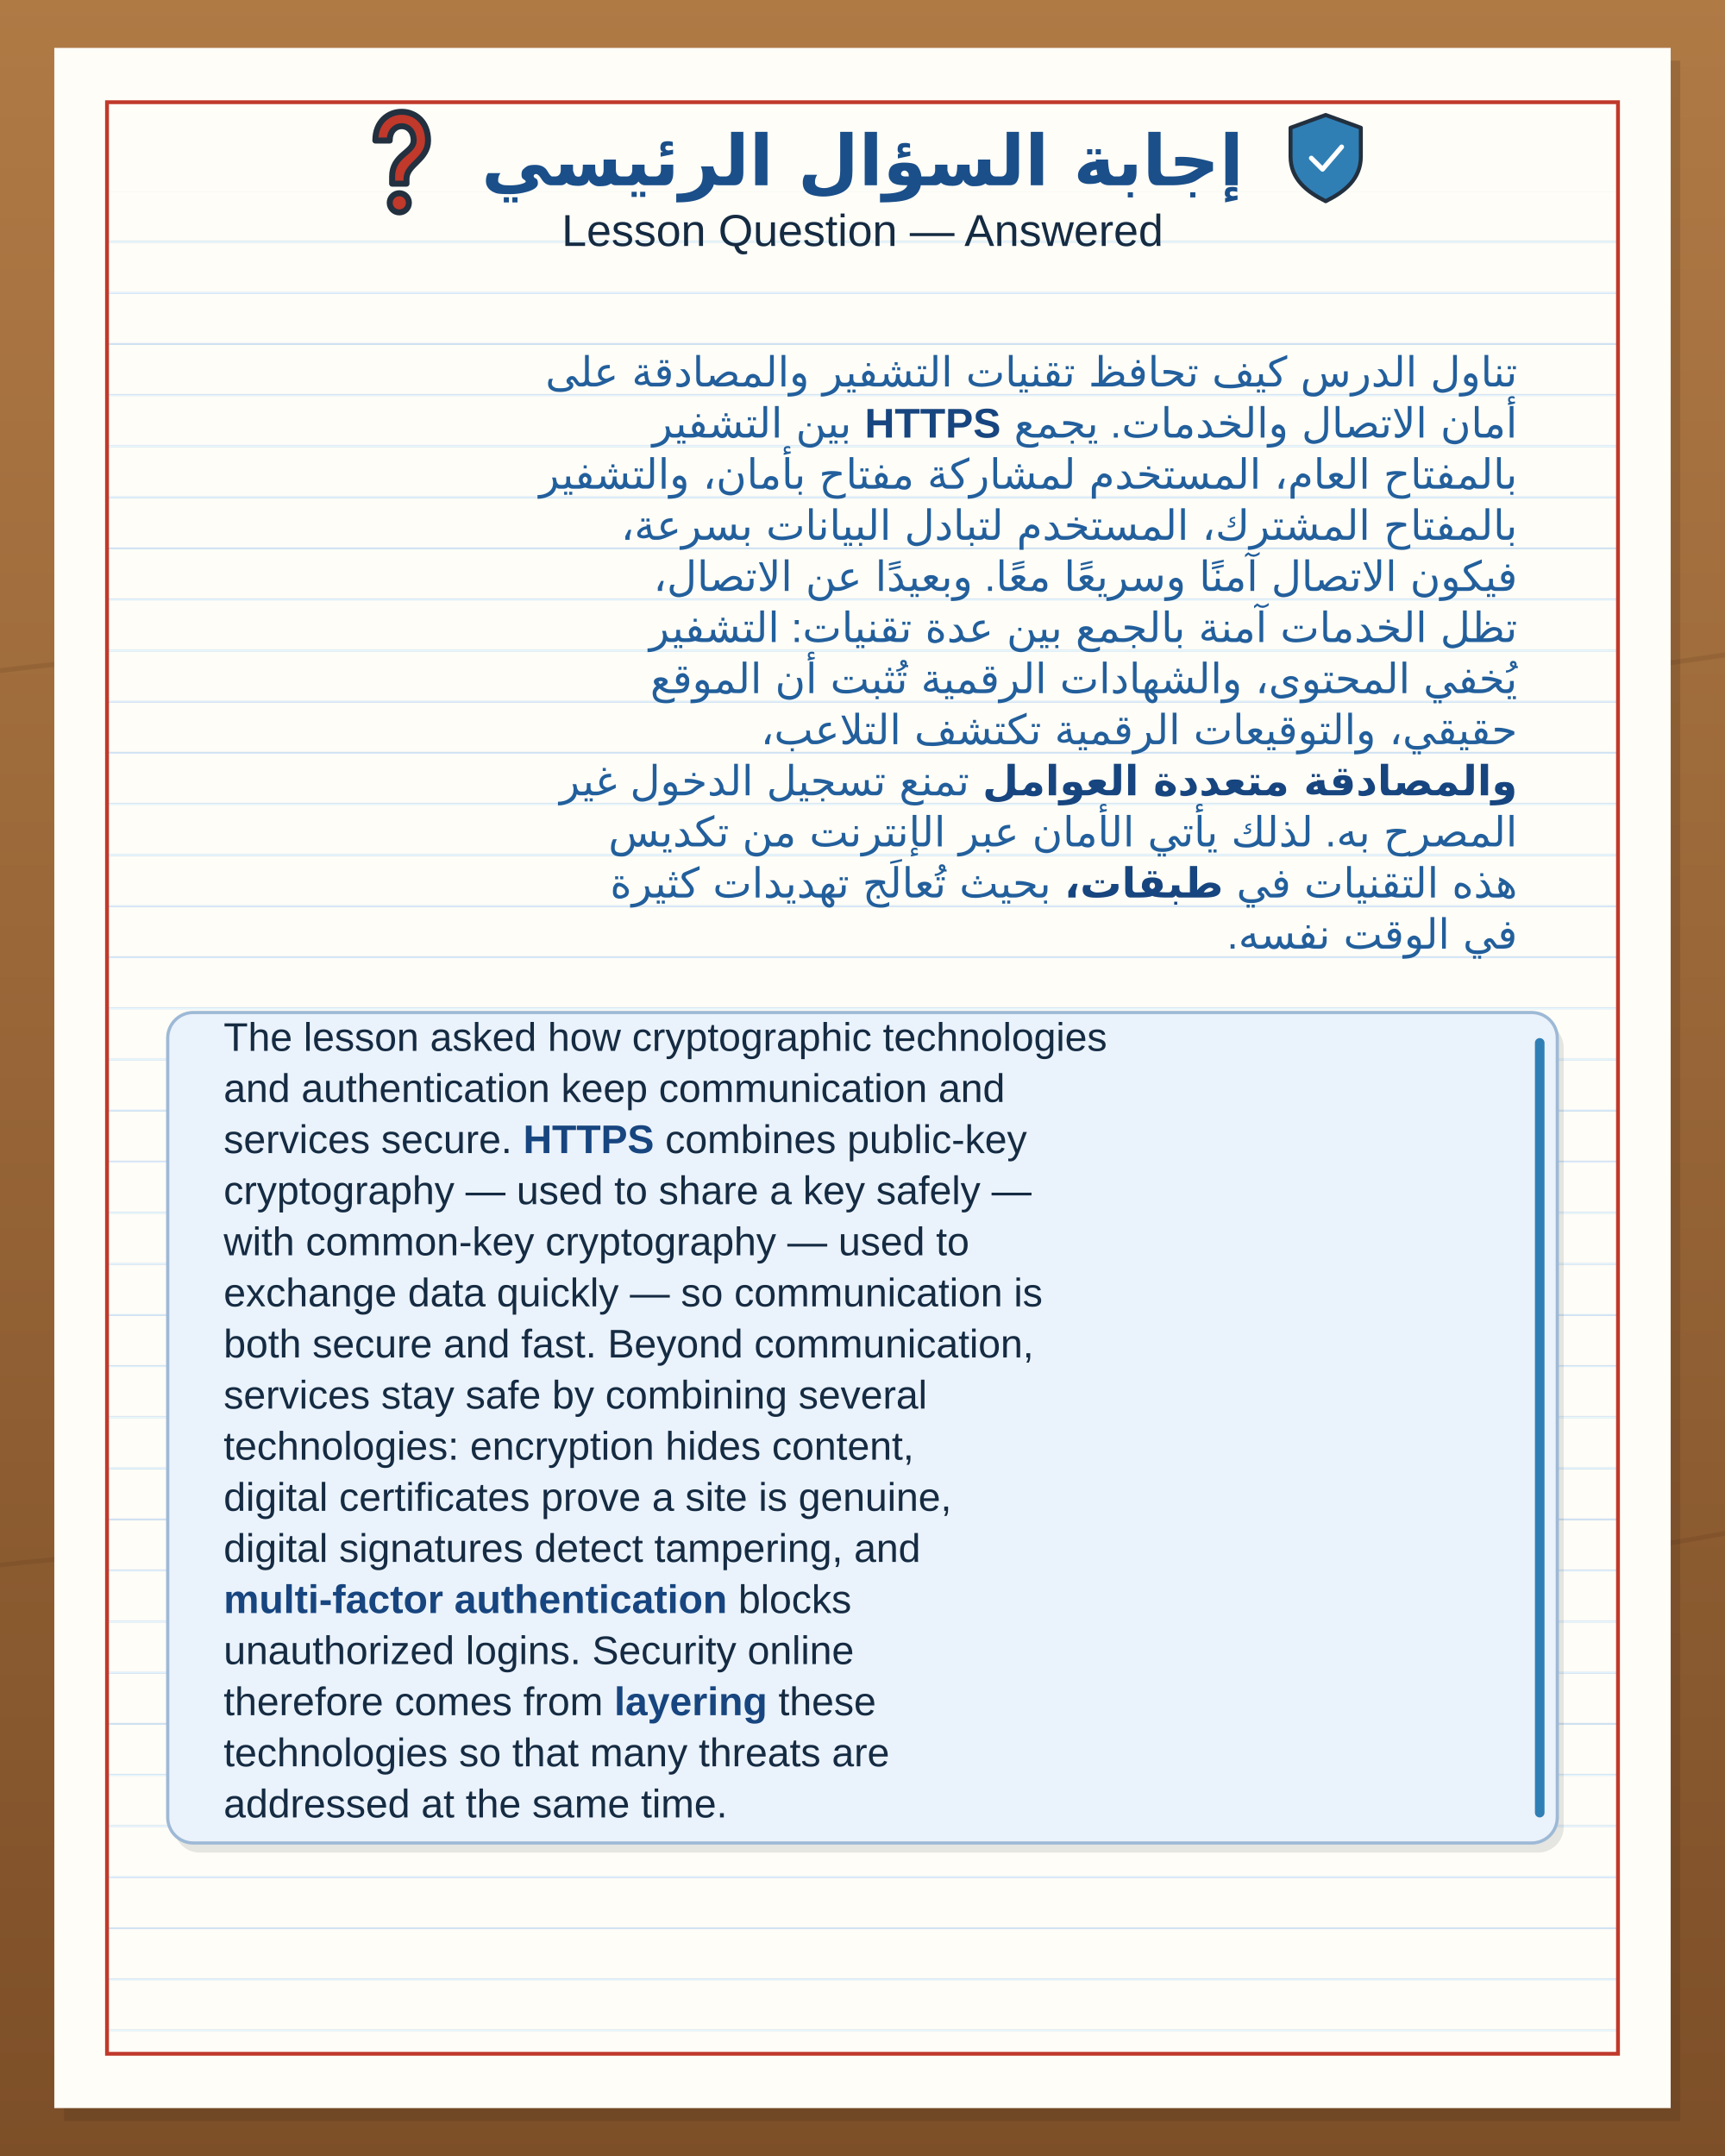
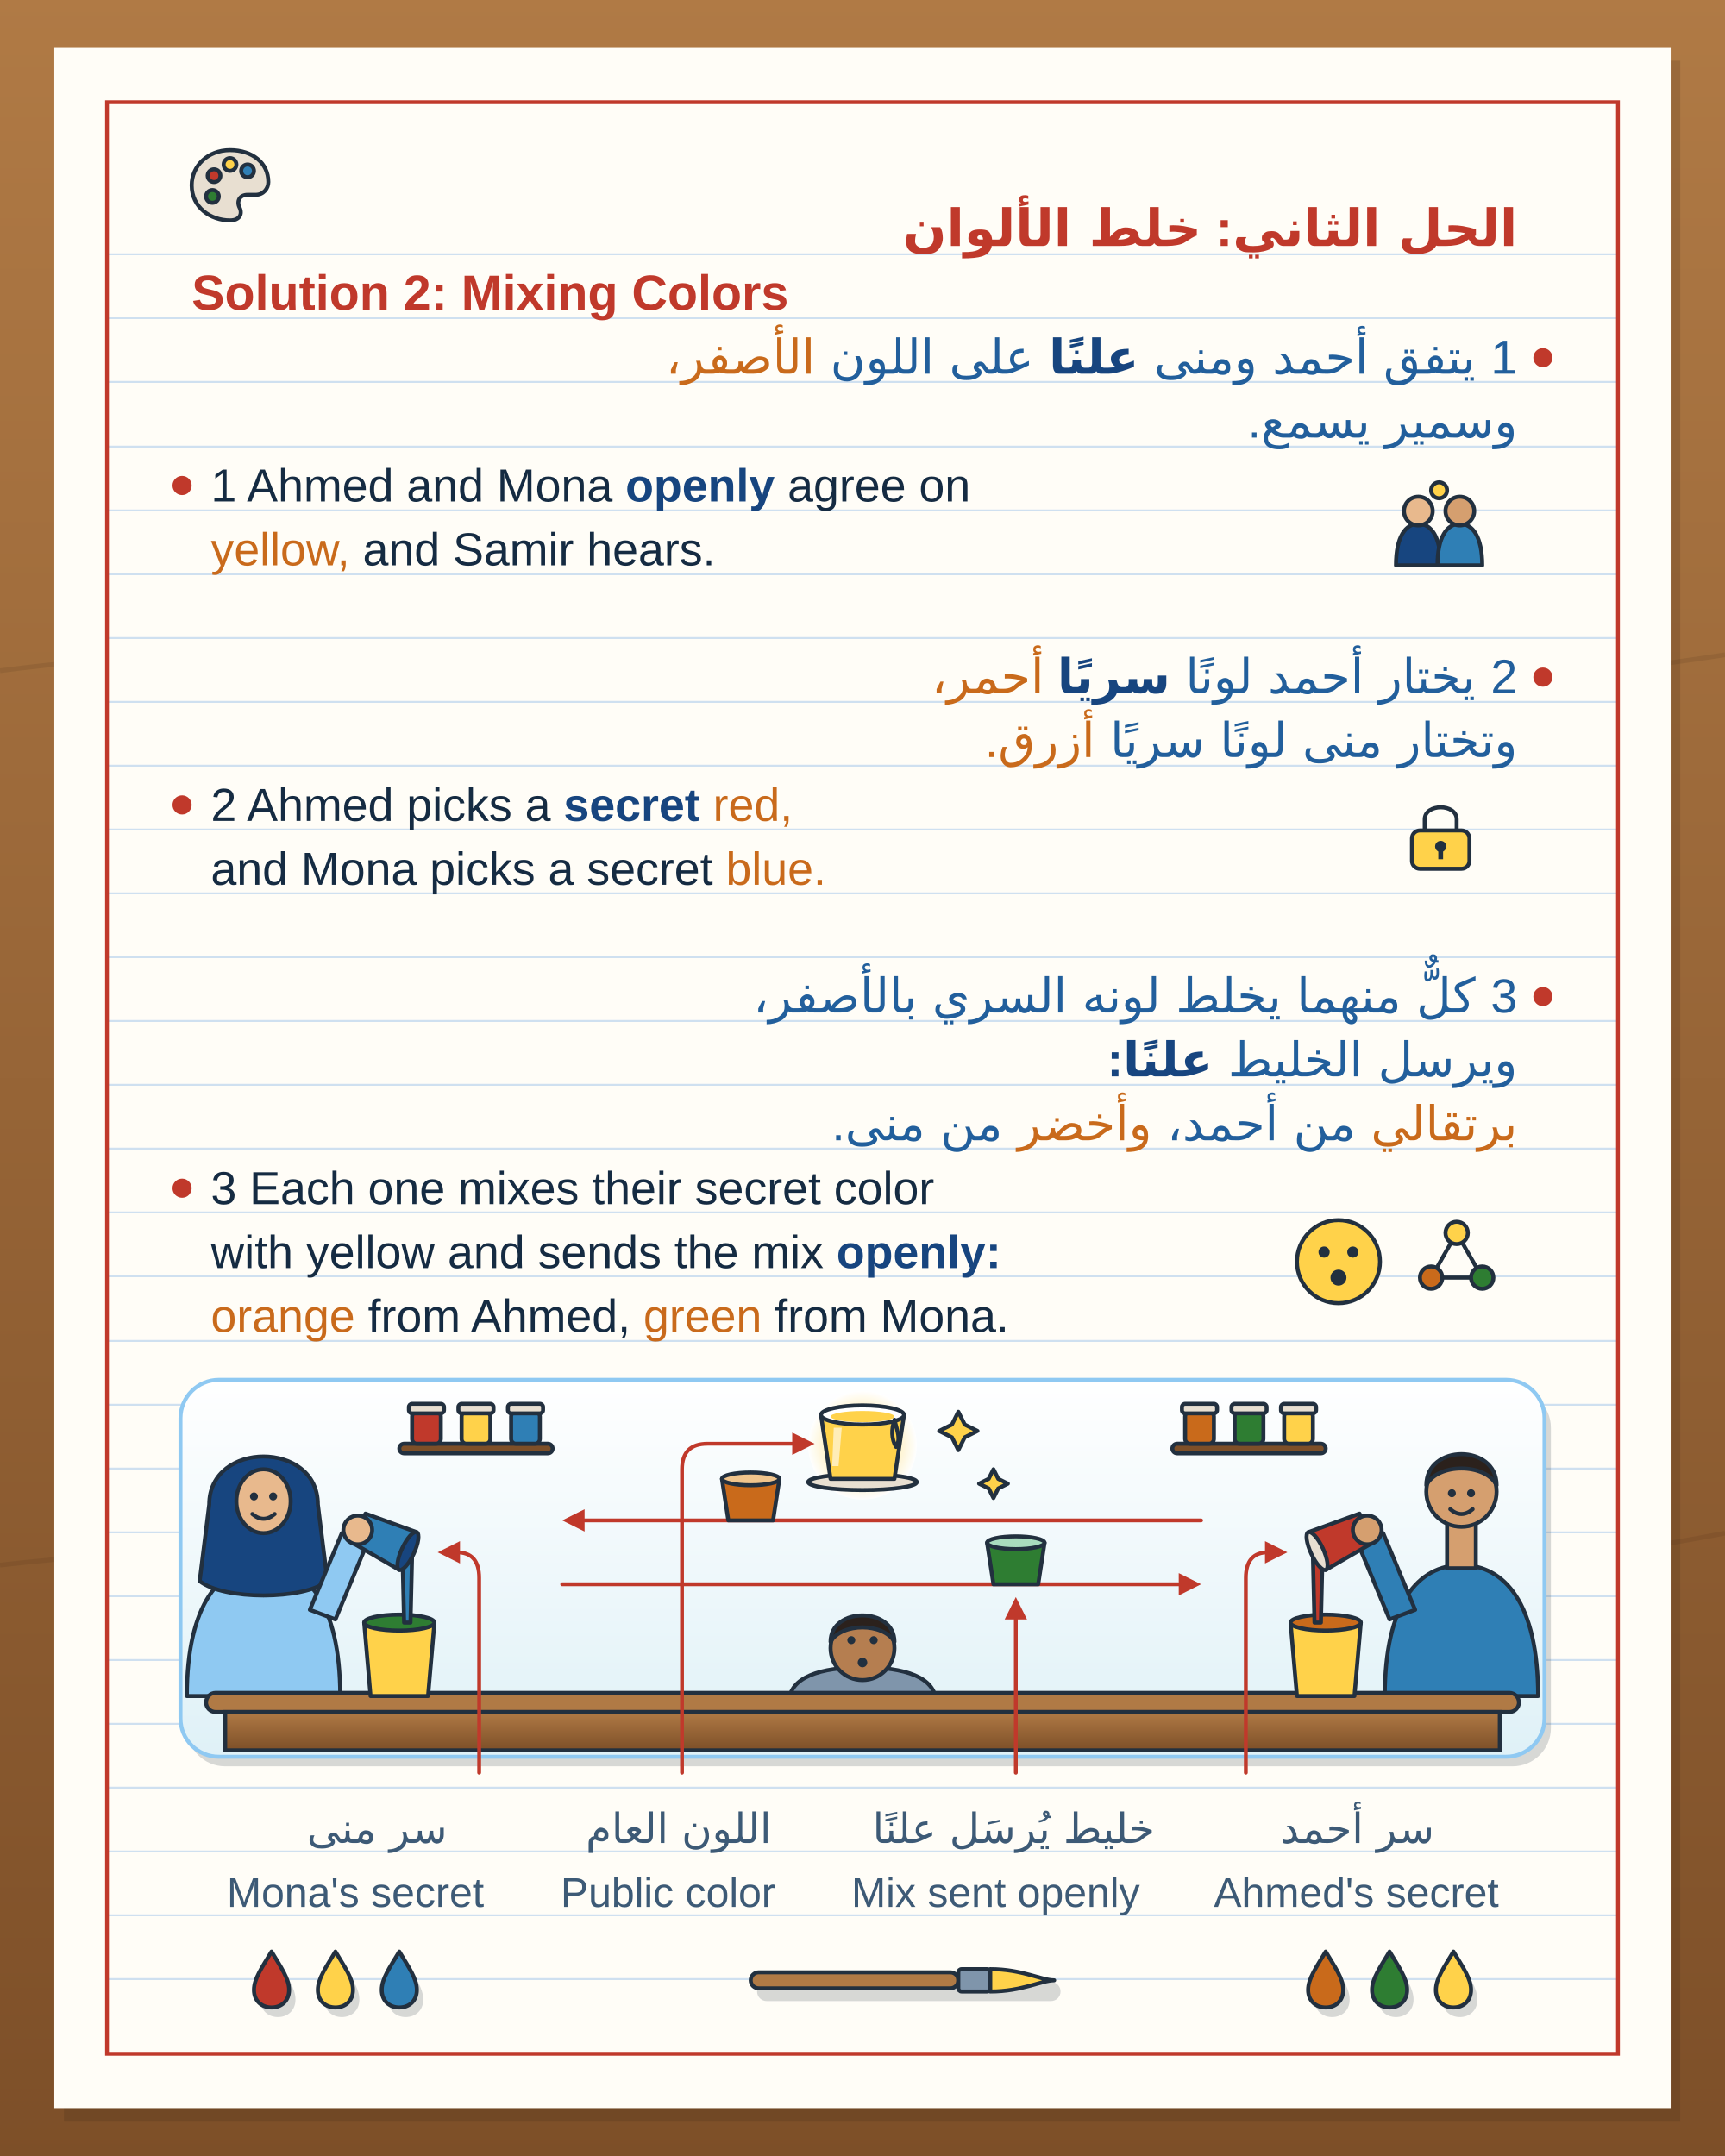
<svg xmlns="http://www.w3.org/2000/svg" width="1080" height="1350" viewBox="0 0 1080 1350" preserveAspectRatio="xMidYMid meet" style="width:100%;height:auto;max-width:1080px;display:block;margin:0 auto;">
  <defs>
    <linearGradient id="pmDesk" x1="0" y1="0" x2="0" y2="1">
      <stop offset="0" stop-color="#b07a45" />
      <stop offset="1" stop-color="#7d4f28" />
    </linearGradient>
-     <pattern id="pmRules" x="0" y="120" width="1080" height="32" patternUnits="userSpaceOnUse">
-       <line x1="0" y1="31.5" x2="1080" y2="31.5" stroke="#cfe0f0" stroke-width="1.4" />
+     <pattern id="pmRules" x="0" y="120" width="1080" height="40" patternUnits="userSpaceOnUse">
+       <line x1="0" y1="39.5" x2="1080" y2="39.5" stroke="#cfe0f0" stroke-width="1.4" />
    </pattern>
  </defs>
  <rect x="0" y="0" width="1080" height="1350" fill="url(#pmDesk)" />
  <path d="M0 420 C 300 380, 700 470, 1080 410" fill="none" stroke="#3a2411" stroke-width="3" opacity=".12" />
  <path d="M0 980 C 350 940, 720 1030, 1080 960" fill="none" stroke="#3a2411" stroke-width="3" opacity=".12" />
  <rect x="40" y="38" width="1012" height="1290" fill="#3a2411" opacity=".18" />
  <rect x="34" y="30" width="1012" height="1290" fill="#fffdf7" />
  <rect x="67" y="120" width="946" height="1152" fill="url(#pmRules)" />
  <rect x="67" y="64" width="946" height="1222" fill="none" stroke="#c0392b" stroke-width="2.4" />
-   <rect x="109" y="640" width="870" height="520" rx="16" fill="#22303f" opacity=".12" />
-   <rect x="105" y="634" width="870" height="520" rx="16" fill="#eaf2fb" stroke="#9db9d6" stroke-width="2" />
-   <rect x="961" y="650" width="6" height="488" rx="3" fill="#2f7fb5" />
-   <g transform="translate(250 100) scale(1.5)">
-     <path d="M -10 -8 C -10 -24, 12 -24, 12 -8 C 12 0, 3 2, 3 8 L 3 10 L -3 10 L -3 7 C -3 -2, 6 -3, 6 -8 C 6 -16, -4 -16, -4 -8 Z" fill="#c0392b" stroke="#22303f" stroke-width="2.5" stroke-linecap="round" stroke-linejoin="round" />
-     <circle cx="0" cy="18" r="4" fill="#c0392b" stroke="#22303f" stroke-width="2.5" />
-   </g>
-   <g transform="translate(830 98)">
-     <path d="M 0 -26 L 22 -18 L 22 0 C 22 14, 12 22, 0 28 C -12 22, -22 14, -22 0 L -22 -18 Z" fill="#2f7fb5" stroke="#22303f" stroke-width="2.5" stroke-linecap="round" stroke-linejoin="round" />
-     <path d="M -9 1 L -2 8 L 10 -6" fill="none" stroke="#ffffff" stroke-width="3" stroke-linecap="round" stroke-linejoin="round" />
-   </g>
-   <text x="540" y="116" direction="rtl" unicode-bidi="plaintext" text-anchor="middle" font-family="Tahoma, Arial, Segoe UI, sans-serif" font-size="44" font-weight="bold" fill="#1a4f8a">إجابة السؤال الرئيسي</text>
-   <text x="540" y="154" direction="ltr" unicode-bidi="plaintext" text-anchor="middle" font-family="Segoe Print, Comic Sans MS, Arial, sans-serif" font-size="28" font-weight="normal" fill="#152b42">Lesson Question — Answered</text>
-   <text x="950" y="242" direction="rtl" unicode-bidi="plaintext" text-anchor="start" font-family="Tahoma, Arial, Segoe UI, sans-serif" font-size="26" font-weight="normal" fill="#225f9c">
-     <tspan x="950" dy="0">تناول الدرس كيف تحافظ تقنيات التشفير والمصادقة على</tspan>
-     <tspan x="950" dy="32">أمان الاتصال والخدمات. يجمع <tspan font-weight="bold" fill="#17457f">HTTPS</tspan> بين التشفير</tspan>
-     <tspan x="950" dy="32">بالمفتاح العام، المستخدم لمشاركة مفتاح بأمان، والتشفير</tspan>
-     <tspan x="950" dy="32">بالمفتاح المشترك، المستخدم لتبادل البيانات بسرعة،</tspan>
-     <tspan x="950" dy="32">فيكون الاتصال آمنًا وسريعًا معًا. وبعيدًا عن الاتصال،</tspan>
-     <tspan x="950" dy="32">تظل الخدمات آمنة بالجمع بين عدة تقنيات: التشفير</tspan>
-     <tspan x="950" dy="32">يُخفي المحتوى، والشهادات الرقمية تُثبت أن الموقع</tspan>
-     <tspan x="950" dy="32">حقيقي، والتوقيعات الرقمية تكتشف التلاعب،</tspan>
-     <tspan x="950" dy="32">
-       <tspan font-weight="bold" fill="#17457f">والمصادقة متعددة العوامل</tspan> تمنع تسجيل الدخول غير</tspan>
-     <tspan x="950" dy="32">المصرح به. لذلك يأتي الأمان عبر الإنترنت من تكديس</tspan>
-     <tspan x="950" dy="32">هذه التقنيات في <tspan font-weight="bold" fill="#17457f">طبقات،</tspan> بحيث تُعالَج تهديدات كثيرة</tspan>
-     <tspan x="950" dy="32">في الوقت نفسه.</tspan>
-   </text>
-   <text x="140" y="658" direction="ltr" unicode-bidi="plaintext" text-anchor="start" font-family="Segoe Print, Comic Sans MS, Arial, sans-serif" font-size="25" font-weight="normal" fill="#152b42">
-     <tspan x="140" dy="0">The lesson asked how cryptographic technologies</tspan>
-     <tspan x="140" dy="32">and authentication keep communication and</tspan>
-     <tspan x="140" dy="32">services secure. <tspan font-weight="bold" fill="#17457f">HTTPS</tspan> combines public-key</tspan>
-     <tspan x="140" dy="32">cryptography — used to share a key safely —</tspan>
-     <tspan x="140" dy="32">with common-key cryptography — used to</tspan>
-     <tspan x="140" dy="32">exchange data quickly — so communication is</tspan>
-     <tspan x="140" dy="32">both secure and fast. Beyond communication,</tspan>
-     <tspan x="140" dy="32">services stay safe by combining several</tspan>
-     <tspan x="140" dy="32">technologies: encryption hides content,</tspan>
-     <tspan x="140" dy="32">digital certificates prove a site is genuine,</tspan>
-     <tspan x="140" dy="32">digital signatures detect tampering, and</tspan>
-     <tspan x="140" dy="32">
-       <tspan font-weight="bold" fill="#17457f">multi-factor authentication</tspan> blocks</tspan>
-     <tspan x="140" dy="32">unauthorized logins. Security online</tspan>
-     <tspan x="140" dy="32">therefore comes from <tspan font-weight="bold" fill="#17457f">layering</tspan> these</tspan>
-     <tspan x="140" dy="32">technologies so that many threats are</tspan>
-     <tspan x="140" dy="32">addressed at the same time.</tspan>
+   <circle cx="966" cy="224" r="6" fill="#c0392b" />
+   <circle cx="114" cy="304" r="6" fill="#c0392b" />
+   <circle cx="966" cy="424" r="6" fill="#c0392b" />
+   <circle cx="114" cy="504" r="6" fill="#c0392b" />
+   <circle cx="966" cy="624" r="6" fill="#c0392b" />
+   <circle cx="114" cy="744" r="6" fill="#c0392b" />
+   <g>
+     <linearGradient id="ilSky" x1="0" y1="0" x2="0" y2="1">
+       <stop offset="0" stop-color="#ffffff" />
+       <stop offset="1" stop-color="#dff1f7" />
+     </linearGradient>
+     <linearGradient id="ilWood" x1="0" y1="0" x2="0" y2="1">
+       <stop offset="0" stop-color="#b07a45" />
+       <stop offset="1" stop-color="#7d4f28" />
+     </linearGradient>
+     <radialGradient id="ilGlow" cx="0.5" cy="0.5" r="0.5">
+       <stop offset="0" stop-color="#ffd24a" />
+       <stop offset="1" stop-color="#ffffff" />
+     </radialGradient>
+     <g transform="translate(4 6)" fill="#22303f" opacity=".18">
+       <rect x="113" y="864" width="854" height="236" rx="24" />
+       <g transform="translate(170 1240)">
+         <path d="M0 -18 C6 -8 11 -1 11 6 C11 13 6 17 0 17 C-6 17 -11 13 -11 6 C-11 -1 -6 -8 0 -18 Z" />
+       </g>
+       <g transform="translate(210 1240)">
+         <path d="M0 -18 C6 -8 11 -1 11 6 C11 13 6 17 0 17 C-6 17 -11 13 -11 6 C-11 -1 -6 -8 0 -18 Z" />
+       </g>
+       <g transform="translate(250 1240)">
+         <path d="M0 -18 C6 -8 11 -1 11 6 C11 13 6 17 0 17 C-6 17 -11 13 -11 6 C-11 -1 -6 -8 0 -18 Z" />
+       </g>
+       <g transform="translate(830 1240)">
+         <path d="M0 -18 C6 -8 11 -1 11 6 C11 13 6 17 0 17 C-6 17 -11 13 -11 6 C-11 -1 -6 -8 0 -18 Z" />
+       </g>
+       <g transform="translate(870 1240)">
+         <path d="M0 -18 C6 -8 11 -1 11 6 C11 13 6 17 0 17 C-6 17 -11 13 -11 6 C-11 -1 -6 -8 0 -18 Z" />
+       </g>
+       <g transform="translate(910 1240)">
+         <path d="M0 -18 C6 -8 11 -1 11 6 C11 13 6 17 0 17 C-6 17 -11 13 -11 6 C-11 -1 -6 -8 0 -18 Z" />
+       </g>
+       <rect x="470" y="1235" width="190" height="12" rx="6" />
+     </g>
+     <rect x="113" y="864" width="854" height="236" rx="24" fill="url(#ilSky)" stroke="#8fc9f2" stroke-width="2.5" />
+     <rect x="250" y="904" width="96" height="6" rx="3" fill="#7d4f28" stroke="#22303f" stroke-width="2.5" />
+     <rect x="258" y="884" width="18" height="20" rx="3" fill="#c0392b" stroke="#22303f" stroke-width="2.5" />
+     <rect x="256" y="879" width="22" height="6" rx="2" fill="#e8dfd1" stroke="#22303f" stroke-width="2.5" />
+     <rect x="289" y="884" width="18" height="20" rx="3" fill="#ffd24a" stroke="#22303f" stroke-width="2.5" />
+     <rect x="287" y="879" width="22" height="6" rx="2" fill="#e8dfd1" stroke="#22303f" stroke-width="2.5" />
+     <rect x="320" y="884" width="18" height="20" rx="3" fill="#2f7fb5" stroke="#22303f" stroke-width="2.5" />
+     <rect x="318" y="879" width="22" height="6" rx="2" fill="#e8dfd1" stroke="#22303f" stroke-width="2.5" />
+     <rect x="734" y="904" width="96" height="6" rx="3" fill="#7d4f28" stroke="#22303f" stroke-width="2.5" />
+     <rect x="742" y="884" width="18" height="20" rx="3" fill="#c96a1b" stroke="#22303f" stroke-width="2.5" />
+     <rect x="740" y="879" width="22" height="6" rx="2" fill="#e8dfd1" stroke="#22303f" stroke-width="2.5" />
+     <rect x="773" y="884" width="18" height="20" rx="3" fill="#2e7d32" stroke="#22303f" stroke-width="2.5" />
+     <rect x="771" y="879" width="22" height="6" rx="2" fill="#e8dfd1" stroke="#22303f" stroke-width="2.5" />
+     <rect x="804" y="884" width="18" height="20" rx="3" fill="#ffd24a" stroke="#22303f" stroke-width="2.5" />
+     <rect x="802" y="879" width="22" height="6" rx="2" fill="#e8dfd1" stroke="#22303f" stroke-width="2.5" />
+     <circle cx="540" cy="905" r="34" fill="url(#ilGlow)" opacity=".85" />
+     <ellipse cx="540" cy="928" rx="34" ry="5" fill="#e8dfd1" stroke="#22303f" stroke-width="2.5" />
+     <path d="M514 886 L566 886 L560 926 L520 926 Z" fill="#ffd24a" stroke="#22303f" stroke-width="2.5" stroke-linecap="round" stroke-linejoin="round" />
+     <path d="M522 894 L527 894 L525 918 L521 918 Z" fill="#ffffff" opacity=".6" />
+     <ellipse cx="540" cy="886" rx="26" ry="6" fill="#ffffff" stroke="#22303f" stroke-width="2.5" />
+     <ellipse cx="540" cy="887" rx="20" ry="3.5" fill="#ffd24a" />
+     <path d="M560 889 C562 897 564 901 561 906 C558 901 558 895 560 889 Z" fill="#ffd24a" stroke="#22303f" stroke-width="2.5" stroke-linejoin="round" />
+     <path d="M600 884 L604 892 L612 896 L604 900 L600 908 L596 900 L588 896 L596 892 Z" fill="#ffd24a" stroke="#22303f" stroke-width="2.5" stroke-linejoin="round" />
+     <path d="M622 920 L625 926 L631 929 L625 932 L622 938 L619 932 L613 929 L619 926 Z" fill="#ffd24a" stroke="#22303f" stroke-width="2.5" stroke-linejoin="round" />
+     <path d="M117 1062 C117 1004 138 980 165 980 C192 980 213 1004 213 1062 Z" fill="#8fc9f2" stroke="#22303f" stroke-width="2.5" stroke-linejoin="round" />
+     <path d="M131 942 C131 902 199 902 199 942 L205 990 C190 1002 140 1002 125 990 Z" fill="#17457f" stroke="#22303f" stroke-width="2.5" stroke-linejoin="round" />
+     <ellipse cx="165" cy="940" rx="17" ry="20" fill="#e8b98d" stroke="#22303f" stroke-width="2.5" />
+     <circle cx="159" cy="937" r="2.5" fill="#22303f" />
+     <circle cx="171" cy="937" r="2.5" fill="#22303f" />
+     <path d="M158 948 Q165 954 172 948" fill="none" stroke="#22303f" stroke-width="2.5" stroke-linecap="round" />
+     <path d="M963 1062 C963 1004 942 980 915 980 C888 980 867 1004 867 1062 Z" fill="#2f7fb5" stroke="#22303f" stroke-width="2.5" stroke-linejoin="round" />
+     <rect x="906" y="950" width="18" height="32" fill="#d59f6f" stroke="#22303f" stroke-width="2.5" />
+     <circle cx="915" cy="934" r="22" fill="#d59f6f" stroke="#22303f" stroke-width="2.5" />
+     <path d="M893 930 C893 904 937 904 937 930 C930 916 900 916 893 930 Z" fill="#2b211c" stroke="#22303f" stroke-width="2.5" stroke-linejoin="round" />
+     <circle cx="909" cy="935" r="2.5" fill="#22303f" />
+     <circle cx="921" cy="935" r="2.5" fill="#22303f" />
+     <path d="M908 945 Q915 951 922 945" fill="none" stroke="#22303f" stroke-width="2.5" stroke-linecap="round" />
+     <path d="M494 1066 C494 1050 514 1044 540 1044 C566 1044 586 1050 586 1066 Z" fill="#7f95ab" stroke="#22303f" stroke-width="2.5" stroke-linejoin="round" />
+     <circle cx="540" cy="1032" r="20" fill="#b57e50" stroke="#22303f" stroke-width="2.5" />
+     <path d="M520 1028 C520 1006 560 1006 560 1028 C553 1016 527 1016 520 1028 Z" fill="#2b211c" stroke="#22303f" stroke-width="2.5" stroke-linejoin="round" />
+     <circle cx="533" cy="1027" r="2.5" fill="#22303f" />
+     <circle cx="547" cy="1027" r="2.5" fill="#22303f" />
+     <circle cx="540" cy="1041" r="3" fill="#22303f" />
+     <rect x="129" y="1060" width="822" height="12" rx="6" fill="#b07a45" stroke="#22303f" stroke-width="2.5" />
+     <rect x="141" y="1072" width="798" height="24" fill="url(#ilWood)" stroke="#22303f" stroke-width="2.5" />
+     <path d="M228 1016 L272 1016 L268 1062 L232 1062 Z" fill="#ffd24a" stroke="#22303f" stroke-width="2.5" stroke-linejoin="round" />
+     <ellipse cx="250" cy="1016" rx="22" ry="5" fill="#2e7d32" stroke="#22303f" stroke-width="2.5" />
+     <path d="M252 974 L258 974 L257 1016 L253 1016 Z" fill="#2f7fb5" stroke="#22303f" stroke-width="2.5" stroke-linejoin="round" />
+     <path d="M194 1008 L214 960 L230 966 L210 1014 Z" fill="#8fc9f2" stroke="#22303f" stroke-width="2.5" stroke-linejoin="round" />
+     <g transform="translate(240 964) rotate(115)">
+       <path d="M-13 -17 L13 -17 L10 17 L-10 17 Z" fill="#2f7fb5" stroke="#22303f" stroke-width="2.5" stroke-linejoin="round" />
+       <ellipse cx="0" cy="-17" rx="13" ry="4" fill="#17457f" stroke="#22303f" stroke-width="2.5" />
+     </g>
+     <circle cx="224" cy="958" r="9" fill="#e8b98d" stroke="#22303f" stroke-width="2.5" />
+     <path d="M808 1016 L852 1016 L848 1062 L812 1062 Z" fill="#ffd24a" stroke="#22303f" stroke-width="2.5" stroke-linejoin="round" />
+     <ellipse cx="830" cy="1016" rx="22" ry="5" fill="#c96a1b" stroke="#22303f" stroke-width="2.5" />
+     <path d="M822 974 L828 974 L827 1016 L823 1016 Z" fill="#c0392b" stroke="#22303f" stroke-width="2.5" stroke-linejoin="round" />
+     <path d="M886 1008 L866 960 L850 966 L870 1014 Z" fill="#2f7fb5" stroke="#22303f" stroke-width="2.5" stroke-linejoin="round" />
+     <g transform="translate(840 964) rotate(-115)">
+       <path d="M-13 -17 L13 -17 L10 17 L-10 17 Z" fill="#c0392b" stroke="#22303f" stroke-width="2.5" stroke-linejoin="round" />
+       <ellipse cx="0" cy="-17" rx="13" ry="4" fill="#e8dfd1" stroke="#22303f" stroke-width="2.5" />
+     </g>
+     <circle cx="856" cy="958" r="9" fill="#d59f6f" stroke="#22303f" stroke-width="2.5" />
+     <path d="M752 952 L366 952" fill="none" stroke="#c0392b" stroke-width="2.4" stroke-linecap="round" />
+     <polygon points="352,952 366,945 366,959" fill="#c0392b" />
+     <path d="M352 992 L738 992" fill="none" stroke="#c0392b" stroke-width="2.4" stroke-linecap="round" />
+     <polygon points="752,992 738,985 738,999" fill="#c0392b" />
+     <path d="M452 926 L488 926 L484 952 L456 952 Z" fill="#c96a1b" stroke="#22303f" stroke-width="2.5" stroke-linejoin="round" />
+     <ellipse cx="470" cy="926" rx="18" ry="4" fill="#f0c48c" stroke="#22303f" stroke-width="2.5" />
+     <path d="M618 966 L654 966 L650 992 L622 992 Z" fill="#2e7d32" stroke="#22303f" stroke-width="2.5" stroke-linejoin="round" />
+     <ellipse cx="636" cy="966" rx="18" ry="4" fill="#a9dcbe" stroke="#22303f" stroke-width="2.5" />
+     <g transform="translate(170 1240)">
+       <path d="M0 -18 C6 -8 11 -1 11 6 C11 13 6 17 0 17 C-6 17 -11 13 -11 6 C-11 -1 -6 -8 0 -18 Z" fill="#c0392b" stroke="#22303f" stroke-width="2.5" stroke-linejoin="round" />
+     </g>
+     <g transform="translate(210 1240)">
+       <path d="M0 -18 C6 -8 11 -1 11 6 C11 13 6 17 0 17 C-6 17 -11 13 -11 6 C-11 -1 -6 -8 0 -18 Z" fill="#ffd24a" stroke="#22303f" stroke-width="2.5" stroke-linejoin="round" />
+     </g>
+     <g transform="translate(250 1240)">
+       <path d="M0 -18 C6 -8 11 -1 11 6 C11 13 6 17 0 17 C-6 17 -11 13 -11 6 C-11 -1 -6 -8 0 -18 Z" fill="#2f7fb5" stroke="#22303f" stroke-width="2.5" stroke-linejoin="round" />
+     </g>
+     <g transform="translate(830 1240)">
+       <path d="M0 -18 C6 -8 11 -1 11 6 C11 13 6 17 0 17 C-6 17 -11 13 -11 6 C-11 -1 -6 -8 0 -18 Z" fill="#c96a1b" stroke="#22303f" stroke-width="2.5" stroke-linejoin="round" />
+     </g>
+     <g transform="translate(870 1240)">
+       <path d="M0 -18 C6 -8 11 -1 11 6 C11 13 6 17 0 17 C-6 17 -11 13 -11 6 C-11 -1 -6 -8 0 -18 Z" fill="#2e7d32" stroke="#22303f" stroke-width="2.5" stroke-linejoin="round" />
+     </g>
+     <g transform="translate(910 1240)">
+       <path d="M0 -18 C6 -8 11 -1 11 6 C11 13 6 17 0 17 C-6 17 -11 13 -11 6 C-11 -1 -6 -8 0 -18 Z" fill="#ffd24a" stroke="#22303f" stroke-width="2.5" stroke-linejoin="round" />
+     </g>
+     <rect x="470" y="1235" width="130" height="10" rx="5" fill="#b07a45" stroke="#22303f" stroke-width="2.5" />
+     <rect x="600" y="1233" width="20" height="14" rx="2" fill="#7f95ab" stroke="#22303f" stroke-width="2.5" />
+     <path d="M620 1233 C640 1233 652 1240 660 1240 C652 1240 640 1247 620 1247 Z" fill="#ffd24a" stroke="#22303f" stroke-width="2.5" stroke-linejoin="round" />
+     <path d="M300 1110 L300 988 Q300 972 286 972" fill="none" stroke="#c0392b" stroke-width="2.4" stroke-linecap="round" />
+     <polygon points="274,972 288,965 288,979" fill="#c0392b" />
+     <path d="M427 1110 L427 920 Q427 904 443 904 L498 904" fill="none" stroke="#c0392b" stroke-width="2.4" stroke-linecap="round" />
+     <polygon points="510,904 496,897 496,911" fill="#c0392b" />
+     <path d="M636 1110 L636 1014" fill="none" stroke="#c0392b" stroke-width="2.4" stroke-linecap="round" />
+     <polygon points="636,1000 629,1014 643,1014" fill="#c0392b" />
+     <path d="M780 1110 L780 988 Q780 972 794 972" fill="none" stroke="#c0392b" stroke-width="2.4" stroke-linecap="round" />
+     <polygon points="806,972 792,965 792,979" fill="#c0392b" />
+   </g>
+   <g transform="translate(120 92)">
+     <path d="M24 2 C10 2 0 12 0 24 C0 38 12 46 24 46 C30 46 32 42 30 38 C28 34 30 30 35 30 L40 30 C45 30 48 26 48 22 C48 10 38 2 24 2 Z" fill="#e8dfd1" stroke="#22303f" stroke-width="2.5" stroke-linejoin="round" />
+     <circle cx="14" cy="18" r="4" fill="#c0392b" stroke="#22303f" stroke-width="2.5" />
+     <circle cx="24" cy="11" r="4" fill="#ffd24a" stroke="#22303f" stroke-width="2.5" />
+     <circle cx="35" cy="15" r="4" fill="#2f7fb5" stroke="#22303f" stroke-width="2.5" />
+     <circle cx="13" cy="31" r="4" fill="#2e7d32" stroke="#22303f" stroke-width="2.5" />
+   </g>
+   <g transform="translate(872 302)">
+     <circle cx="29" cy="5" r="5" fill="#ffd24a" stroke="#22303f" stroke-width="2.5" />
+     <path d="M2 52 C2 34 8 26 16 26 C24 26 30 34 30 52 Z" fill="#17457f" stroke="#22303f" stroke-width="2.5" stroke-linejoin="round" />
+     <circle cx="16" cy="18" r="9" fill="#e8b98d" stroke="#22303f" stroke-width="2.5" />
+     <path d="M28 52 C28 34 34 26 42 26 C50 26 56 34 56 52 Z" fill="#2f7fb5" stroke="#22303f" stroke-width="2.5" stroke-linejoin="round" />
+     <circle cx="42" cy="18" r="9" fill="#d59f6f" stroke="#22303f" stroke-width="2.5" />
+   </g>
+   <g transform="translate(880 500)">
+     <path d="M12 20 L12 13 C12 3 32 3 32 13 L32 20" fill="none" stroke="#22303f" stroke-width="2.5" stroke-linecap="round" stroke-linejoin="round" />
+     <rect x="4" y="20" width="36" height="24" rx="5" fill="#ffd24a" stroke="#22303f" stroke-width="2.5" />
+     <circle cx="22" cy="30" r="3.5" fill="#22303f" />
+     <rect x="20.5" y="31" width="3" height="7" fill="#22303f" />
+   </g>
+   <g transform="translate(838 790)">
+     <circle cx="0" cy="0" r="26" fill="#ffd24a" stroke="#22303f" stroke-width="2.5" />
+     <circle cx="-9" cy="-6" r="3.5" fill="#22303f" />
+     <circle cx="9" cy="-6" r="3.5" fill="#22303f" />
+     <circle cx="0" cy="10" r="5" fill="#22303f" />
+   </g>
+   <g transform="translate(888 764)">
+     <path d="M8 36 L24 8 L40 36 L8 36" fill="none" stroke="#22303f" stroke-width="2.5" stroke-linecap="round" stroke-linejoin="round" />
+     <circle cx="8" cy="36" r="7" fill="#c96a1b" stroke="#22303f" stroke-width="2.5" />
+     <circle cx="24" cy="8" r="7" fill="#ffd24a" stroke="#22303f" stroke-width="2.5" />
+     <circle cx="40" cy="36" r="7" fill="#2e7d32" stroke="#22303f" stroke-width="2.5" />
+   </g>
+   <text x="950" y="154" direction="rtl" unicode-bidi="plaintext" text-anchor="start" font-family="Tahoma, Arial, Segoe UI, sans-serif" font-size="32" font-weight="bold" fill="#c0392b">
+     <tspan x="950" dy="0">الحل الثاني: خلط الألوان</tspan>
+   </text>
+   <text x="120" y="194" direction="ltr" unicode-bidi="plaintext" text-anchor="start" font-family="Segoe Print, Comic Sans MS, Arial, sans-serif" font-size="31" font-weight="bold" fill="#c0392b">
+     <tspan x="120" dy="0">Solution 2: Mixing Colors</tspan>
+   </text>
+   <text x="950" y="234" direction="rtl" unicode-bidi="plaintext" text-anchor="start" font-family="Tahoma, Arial, Segoe UI, sans-serif" font-size="30" fill="#225f9c">
+     <tspan x="950" dy="0">1 يتفق أحمد ومنى <tspan font-weight="bold" fill="#17457f">علنًا</tspan> على اللون <tspan fill="#c96a1b">الأصفر،</tspan>
+     </tspan>
+     <tspan x="950" dy="40">وسمير يسمع.</tspan>
+   </text>
+   <text x="132" y="314" direction="ltr" unicode-bidi="plaintext" text-anchor="start" font-family="Segoe Print, Comic Sans MS, Arial, sans-serif" font-size="29" fill="#152b42">
+     <tspan x="132" dy="0">1 Ahmed and Mona <tspan font-weight="bold" fill="#17457f">openly</tspan> agree on</tspan>
+     <tspan x="132" dy="40">
+       <tspan fill="#c96a1b">yellow,</tspan> and Samir hears.</tspan>
+   </text>
+   <text x="950" y="434" direction="rtl" unicode-bidi="plaintext" text-anchor="start" font-family="Tahoma, Arial, Segoe UI, sans-serif" font-size="30" fill="#225f9c">
+     <tspan x="950" dy="0">2 يختار أحمد لونًا <tspan font-weight="bold" fill="#17457f">سريًا</tspan>
+       <tspan fill="#c96a1b">أحمر،</tspan>
+     </tspan>
+     <tspan x="950" dy="40">وتختار منى لونًا سريًا <tspan fill="#c96a1b">أزرق.</tspan>
+     </tspan>
+   </text>
+   <text x="132" y="514" direction="ltr" unicode-bidi="plaintext" text-anchor="start" font-family="Segoe Print, Comic Sans MS, Arial, sans-serif" font-size="29" fill="#152b42">
+     <tspan x="132" dy="0">2 Ahmed picks a <tspan font-weight="bold" fill="#17457f">secret</tspan>
+       <tspan fill="#c96a1b">red,</tspan>
+     </tspan>
+     <tspan x="132" dy="40">and Mona picks a secret <tspan fill="#c96a1b">blue.</tspan>
+     </tspan>
+   </text>
+   <text x="950" y="634" direction="rtl" unicode-bidi="plaintext" text-anchor="start" font-family="Tahoma, Arial, Segoe UI, sans-serif" font-size="30" fill="#225f9c">
+     <tspan x="950" dy="0">3 كلٌّ منهما يخلط لونه السري بالأصفر،</tspan>
+     <tspan x="950" dy="40">ويرسل الخليط <tspan font-weight="bold" fill="#17457f">علنًا:</tspan>
+     </tspan>
+     <tspan x="950" dy="40">
+       <tspan fill="#c96a1b">برتقالي</tspan> من أحمد، <tspan fill="#c96a1b">وأخضر</tspan> من منى.</tspan>
+   </text>
+   <text x="132" y="754" direction="ltr" unicode-bidi="plaintext" text-anchor="start" font-family="Segoe Print, Comic Sans MS, Arial, sans-serif" font-size="29" fill="#152b42">
+     <tspan x="132" dy="0">3 Each one mixes their secret color</tspan>
+     <tspan x="132" dy="40">with yellow and sends the mix <tspan font-weight="bold" fill="#17457f">openly:</tspan>
+     </tspan>
+     <tspan x="132" dy="40">
+       <tspan fill="#c96a1b">orange</tspan> from Ahmed, <tspan fill="#c96a1b">green</tspan> from Mona.</tspan>
+   </text>
+   <text x="483" y="1154" direction="rtl" unicode-bidi="plaintext" text-anchor="start" font-family="Tahoma, Arial, Segoe UI, sans-serif" font-size="26" fill="#3d5a76">
+     <tspan x="483" dy="0">اللون العام</tspan>
+   </text>
+   <text x="351" y="1194" direction="ltr" unicode-bidi="plaintext" text-anchor="start" font-family="Segoe Print, Comic Sans MS, Arial, sans-serif" font-size="26" fill="#3d5a76">
+     <tspan x="351" dy="0">Public color</tspan>
+   </text>
+   <text x="858" y="1154" direction="rtl" unicode-bidi="plaintext" text-anchor="start" font-family="Tahoma, Arial, Segoe UI, sans-serif" font-size="26" fill="#3d5a76">
+     <tspan x="898" dy="0">سر أحمد</tspan>
+   </text>
+   <text x="760" y="1194" direction="ltr" unicode-bidi="plaintext" text-anchor="start" font-family="Segoe Print, Comic Sans MS, Arial, sans-serif" font-size="26" fill="#3d5a76">
+     <tspan x="760" dy="0">Ahmed's secret</tspan>
+   </text>
+   <text x="320" y="1154" direction="rtl" unicode-bidi="plaintext" text-anchor="start" font-family="Tahoma, Arial, Segoe UI, sans-serif" font-size="26" fill="#3d5a76">
+     <tspan x="280" dy="0">سر منى</tspan>
+   </text>
+   <text x="142" y="1194" direction="ltr" unicode-bidi="plaintext" text-anchor="start" font-family="Segoe Print, Comic Sans MS, Arial, sans-serif" font-size="26" fill="#3d5a76">
+     <tspan x="142" dy="0">Mona's secret</tspan>
+   </text>
+   <text x="723" y="1154" direction="rtl" unicode-bidi="plaintext" text-anchor="start" font-family="Tahoma, Arial, Segoe UI, sans-serif" font-size="26" fill="#3d5a76">
+     <tspan x="723" dy="0">خليط يُرسَل علنًا</tspan>
+   </text>
+   <text x="533" y="1194" direction="ltr" unicode-bidi="plaintext" text-anchor="start" font-family="Segoe Print, Comic Sans MS, Arial, sans-serif" font-size="26" fill="#3d5a76">
+     <tspan x="533" dy="0">Mix sent openly</tspan>
  </text>
</svg>
